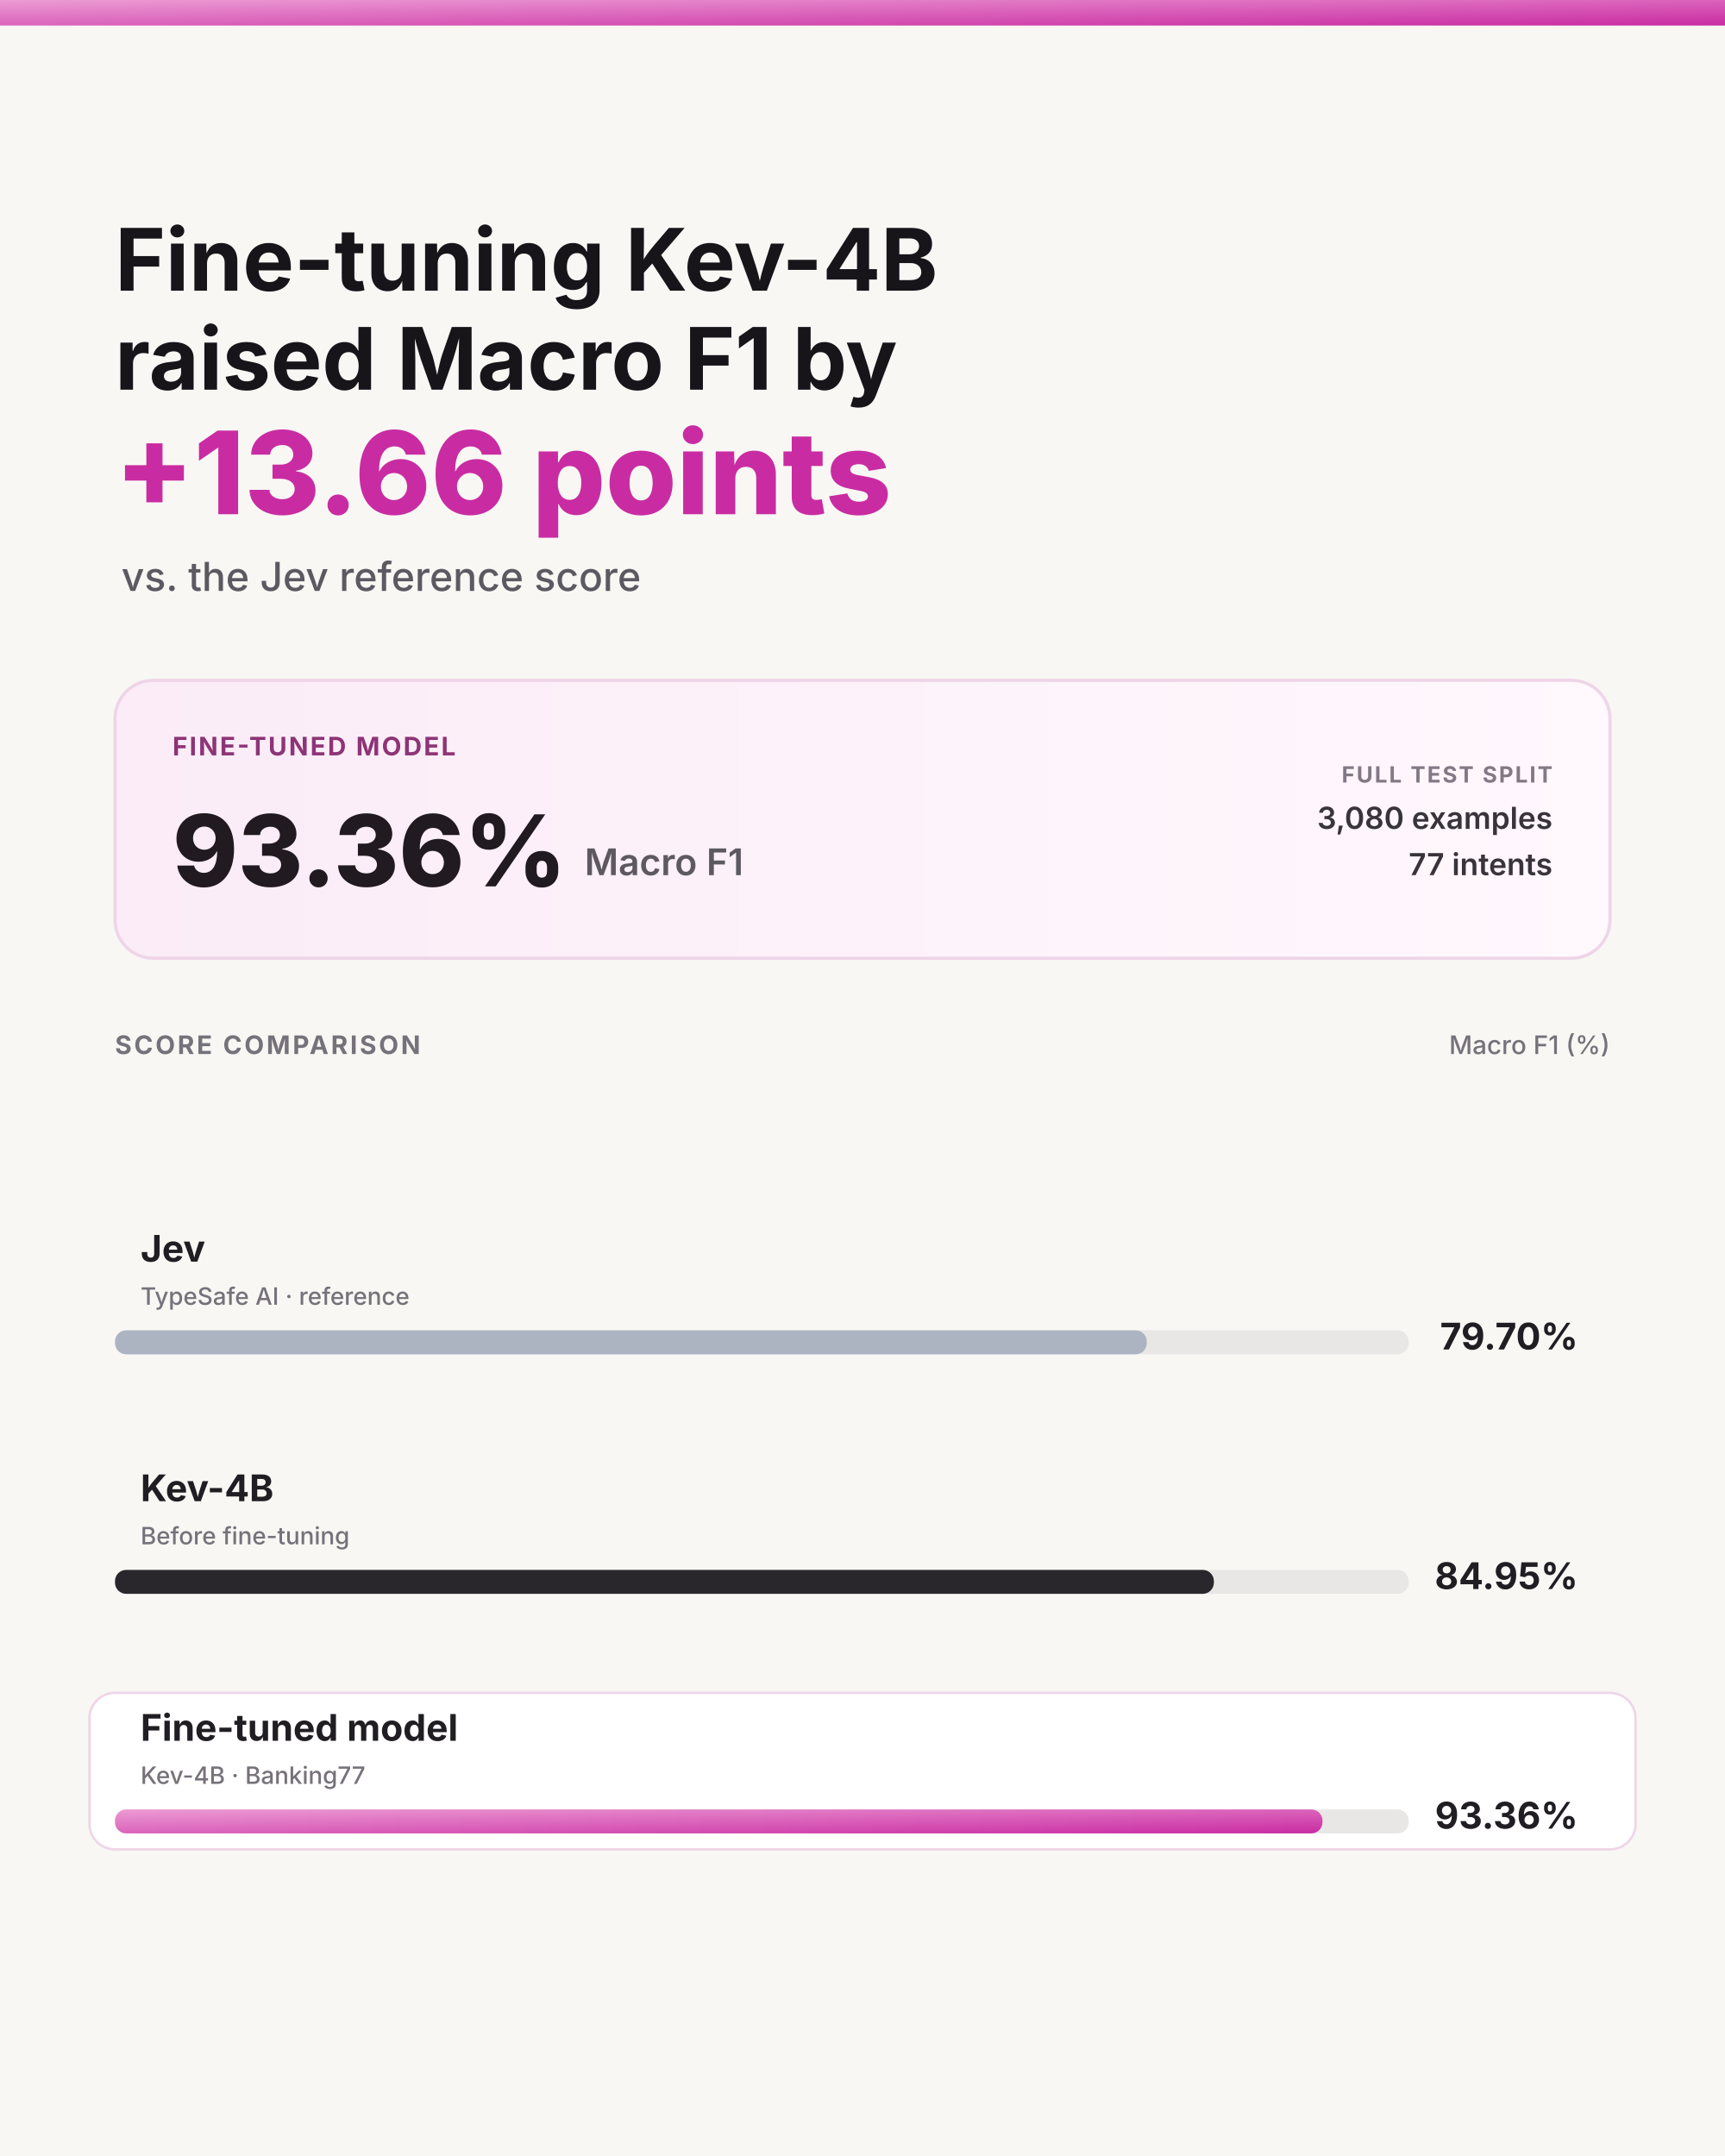
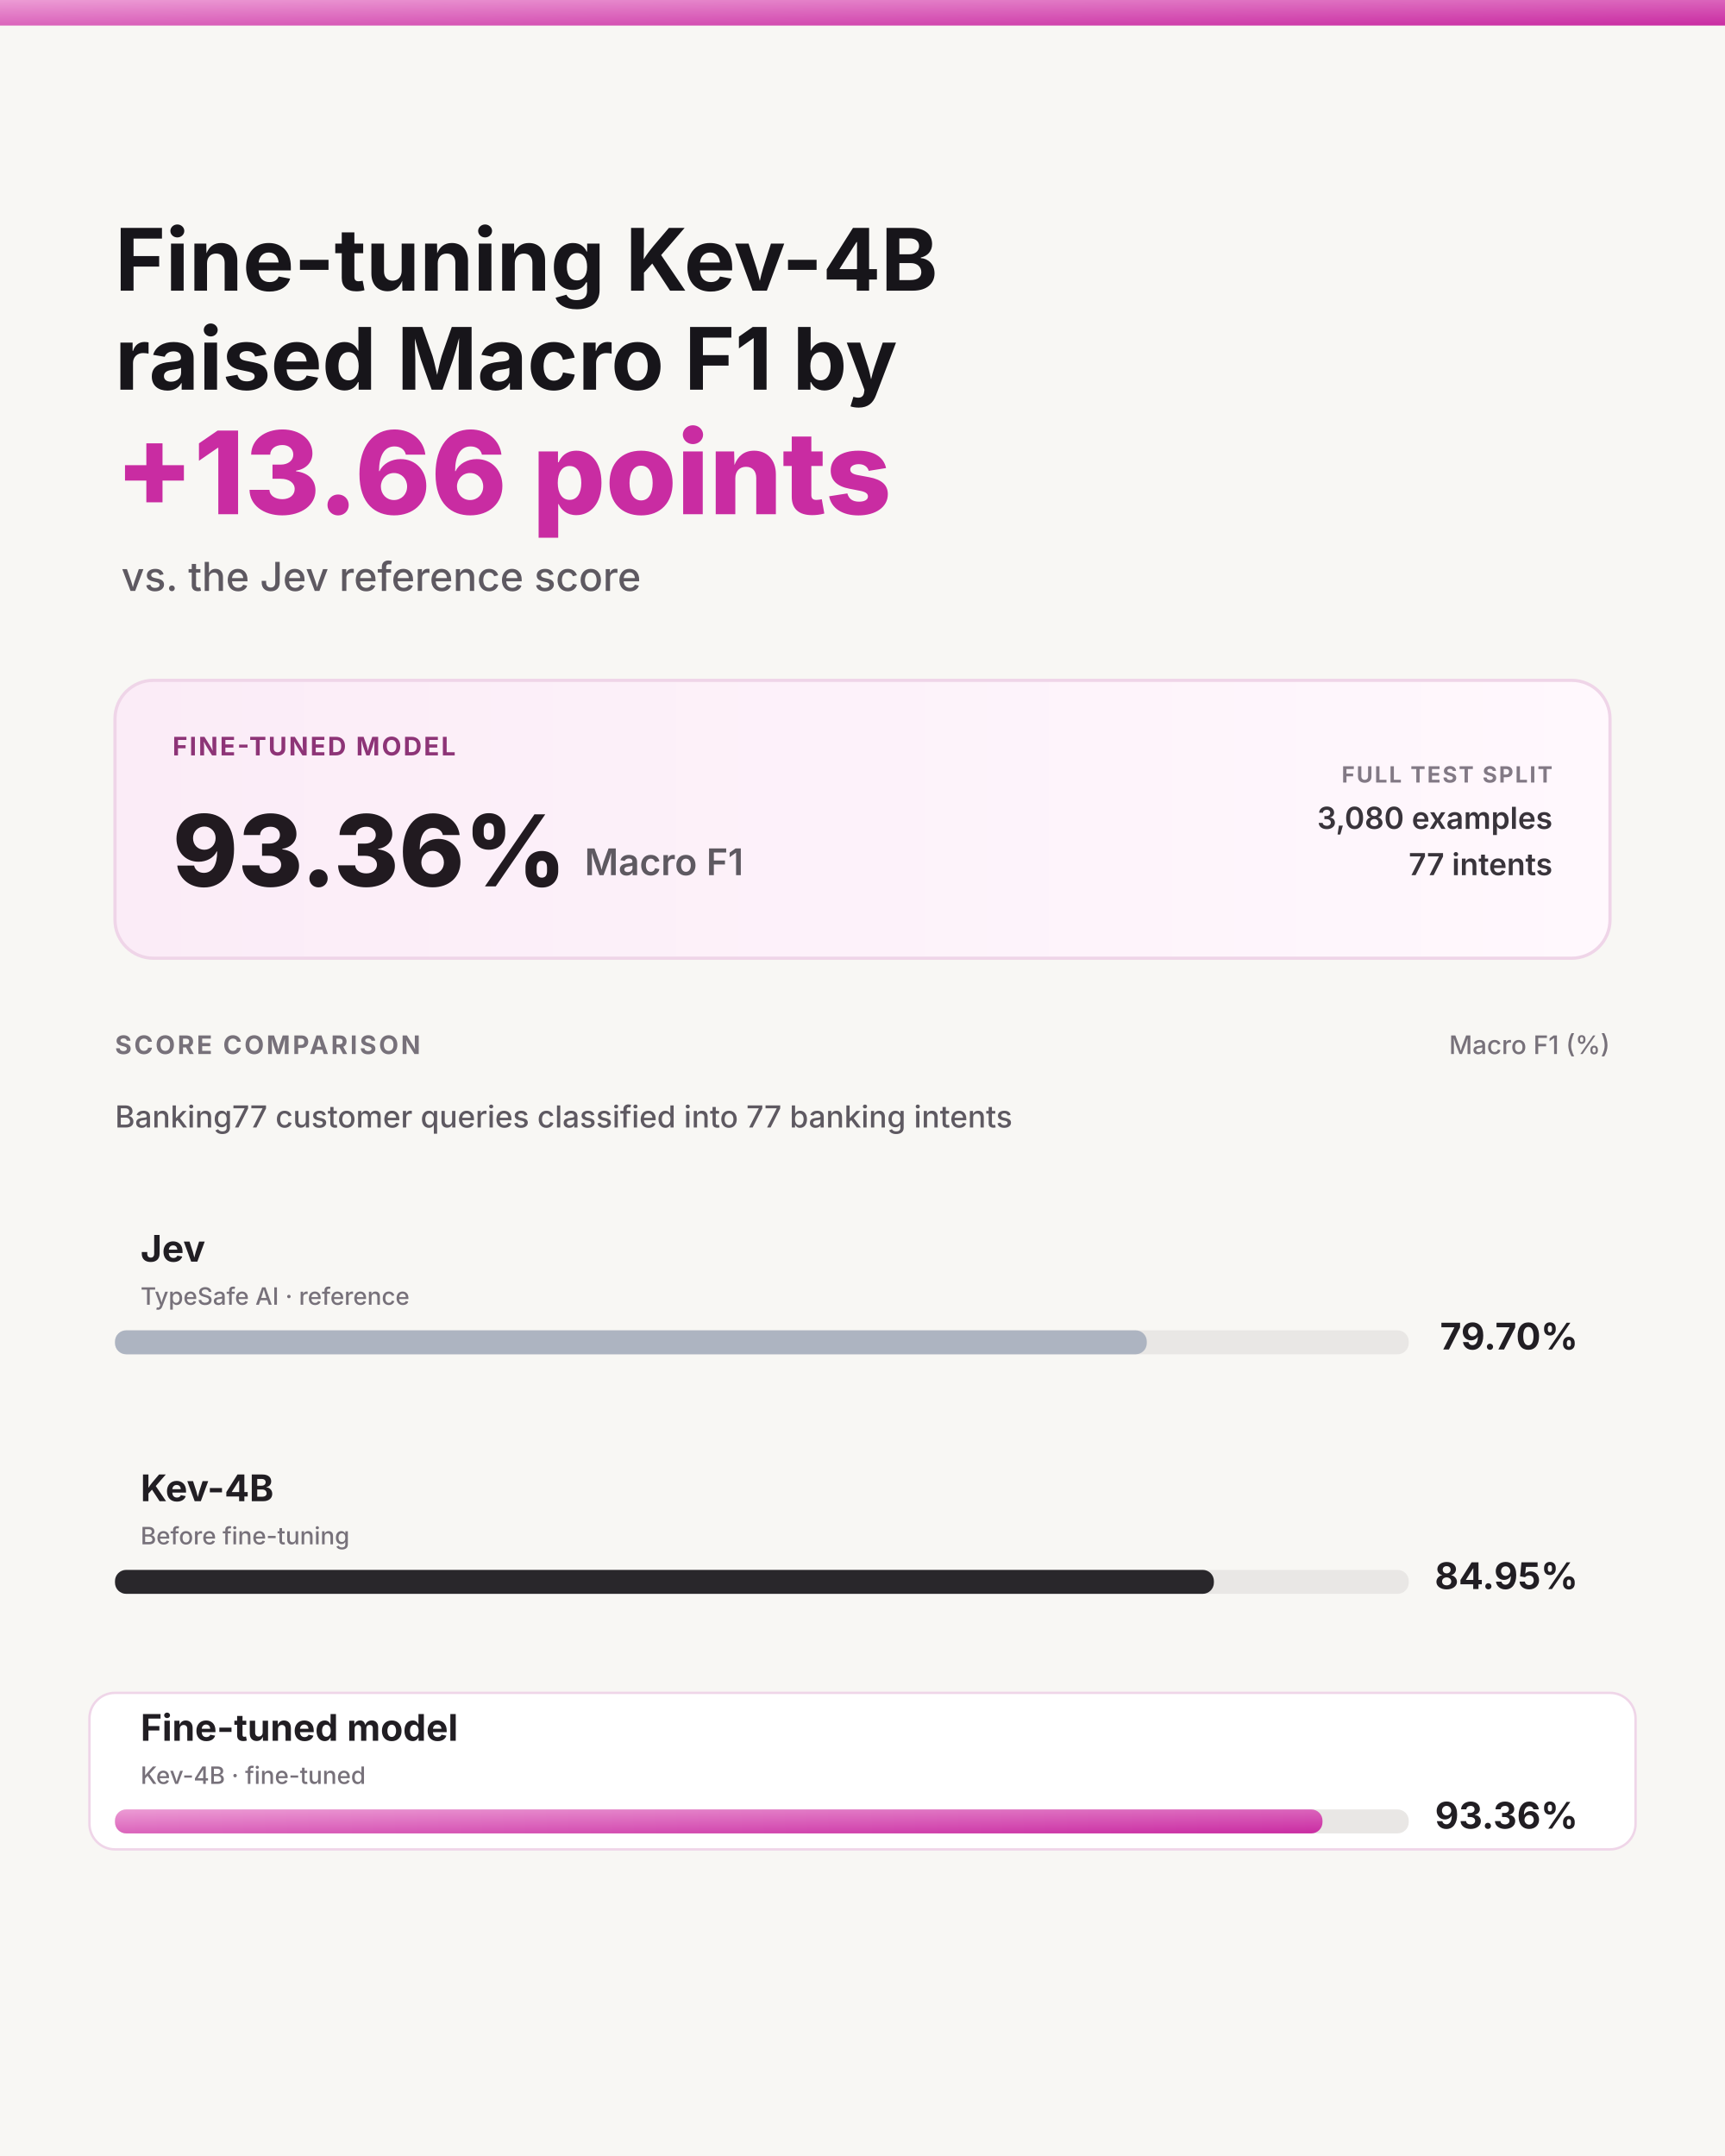
<svg xmlns="http://www.w3.org/2000/svg" width="1080" height="1350" viewBox="0 0 1080 1350">
  <defs>
    <linearGradient id="accent" x1="0" y1="0" x2="1" y2="1">
      <stop offset="0" stop-color="#ec9bd4" />
      <stop offset="1" stop-color="#c92ca2" />
    </linearGradient>
    <linearGradient id="tint" x1="0" y1="0" x2="1" y2="0">
      <stop offset="0" stop-color="#fbecf7" />
      <stop offset="1" stop-color="#fff8fd" />
    </linearGradient>
  </defs>
  <rect x="0" y="0" width="1080" height="1350" rx="0" fill="#f8f7f4" />
  <rect x="0" y="0" width="1080" height="16" rx="0" fill="url(#accent)" />
  <text x="72" y="182" font-family="Inter, Arial, sans-serif" font-size="54" font-weight="750" fill="#17151a" text-anchor="start">Fine-tuning Kev-4B</text>
  <text x="72" y="244" font-family="Inter, Arial, sans-serif" font-size="54" font-weight="750" fill="#17151a" text-anchor="start">raised Macro F1 by</text>
  <text x="72" y="322" font-family="Inter, Arial, sans-serif" font-size="72" font-weight="800" fill="#c92ca2" text-anchor="start">+13.66 points</text>
  <text x="76" y="370" font-family="Inter, Arial, sans-serif" font-size="25" font-weight="450" fill="#5e5961" text-anchor="start">vs. the Jev reference score</text>
  <rect x="72" y="426" width="936" height="174" rx="24" fill="url(#tint)" stroke="#efd5e8" stroke-width="2" />
  <text x="108" y="473" font-family="Inter, Arial, sans-serif" font-size="16" font-weight="750" fill="#8d3477" text-anchor="start" letter-spacing="1.2">FINE-TUNED MODEL</text>
  <text x="108" y="555" font-family="Inter, Arial, sans-serif" font-size="62" font-weight="800" fill="#211a20" text-anchor="start">93.36%</text>
  <text x="366" y="548" font-family="Inter, Arial, sans-serif" font-size="23" font-weight="600" fill="#5e5961" text-anchor="start">Macro F1</text>
  <text x="972" y="490" font-family="Inter, Arial, sans-serif" font-size="14" font-weight="700" fill="#827985" text-anchor="end" letter-spacing="1.1">FULL TEST SPLIT</text>
  <text x="972" y="519" font-family="Inter, Arial, sans-serif" font-size="19" font-weight="600" fill="#39343b" text-anchor="end">3,080 examples</text>
  <text x="972" y="548" font-family="Inter, Arial, sans-serif" font-size="19" font-weight="600" fill="#39343b" text-anchor="end">77 intents</text>
  <text x="72" y="660" font-family="Inter, Arial, sans-serif" font-size="16" font-weight="750" fill="#77717a" text-anchor="start" letter-spacing="1.5">SCORE COMPARISON</text>
  <text x="1008" y="660" font-family="Inter, Arial, sans-serif" font-size="16" font-weight="550" fill="#77717a" text-anchor="end">Macro F1 (%)</text>
+   <text x="72" y="706" font-family="Inter, Arial, sans-serif" font-size="19" font-weight="450" fill="#5e5961" text-anchor="start">Banking77 customer queries classified into 77 banking intents</text>
  <text x="88" y="790" font-family="Inter, Arial, sans-serif" font-size="23" font-weight="700" fill="#211e23" text-anchor="start">Jev</text>
  <text x="88" y="817" font-family="Inter, Arial, sans-serif" font-size="15" font-weight="450" fill="#77717a" text-anchor="start">TypeSafe AI · reference</text>
  <rect x="72" y="833" width="810" height="15" rx="7" fill="#e9e7e5" />
  <rect x="72" y="833" width="646" height="15" rx="7" fill="#adb4c1" />
  <text x="988" y="845" font-family="Inter, Arial, sans-serif" font-size="23" font-weight="750" fill="#211e23" text-anchor="end">79.70%</text>
  <text x="88" y="940" font-family="Inter, Arial, sans-serif" font-size="23" font-weight="700" fill="#211e23" text-anchor="start">Kev-4B</text>
  <text x="88" y="967" font-family="Inter, Arial, sans-serif" font-size="15" font-weight="450" fill="#77717a" text-anchor="start">Before fine-tuning</text>
  <rect x="72" y="983" width="810" height="15" rx="7" fill="#e9e7e5" />
  <rect x="72" y="983" width="688" height="15" rx="7" fill="#29272b" />
  <text x="988" y="995" font-family="Inter, Arial, sans-serif" font-size="23" font-weight="750" fill="#211e23" text-anchor="end">84.95%</text>
  <rect x="56" y="1060" width="968" height="98" rx="16" fill="#fff" stroke="#efd5e8" stroke-width="1.5" />
  <text x="88" y="1090" font-family="Inter, Arial, sans-serif" font-size="23" font-weight="700" fill="#211e23" text-anchor="start">Fine-tuned model</text>
-   <text x="88" y="1117" font-family="Inter, Arial, sans-serif" font-size="15" font-weight="450" fill="#77717a" text-anchor="start">Kev-4B · Banking77</text>
+   <text x="88" y="1117" font-family="Inter, Arial, sans-serif" font-size="15" font-weight="450" fill="#77717a" text-anchor="start">Kev-4B · fine-tuned</text>
  <rect x="72" y="1133" width="810" height="15" rx="7" fill="#e9e7e5" />
  <rect x="72" y="1133" width="756" height="15" rx="7" fill="url(#accent)" />
  <text x="988" y="1145" font-family="Inter, Arial, sans-serif" font-size="23" font-weight="750" fill="#211e23" text-anchor="end">93.36%</text>
</svg>
